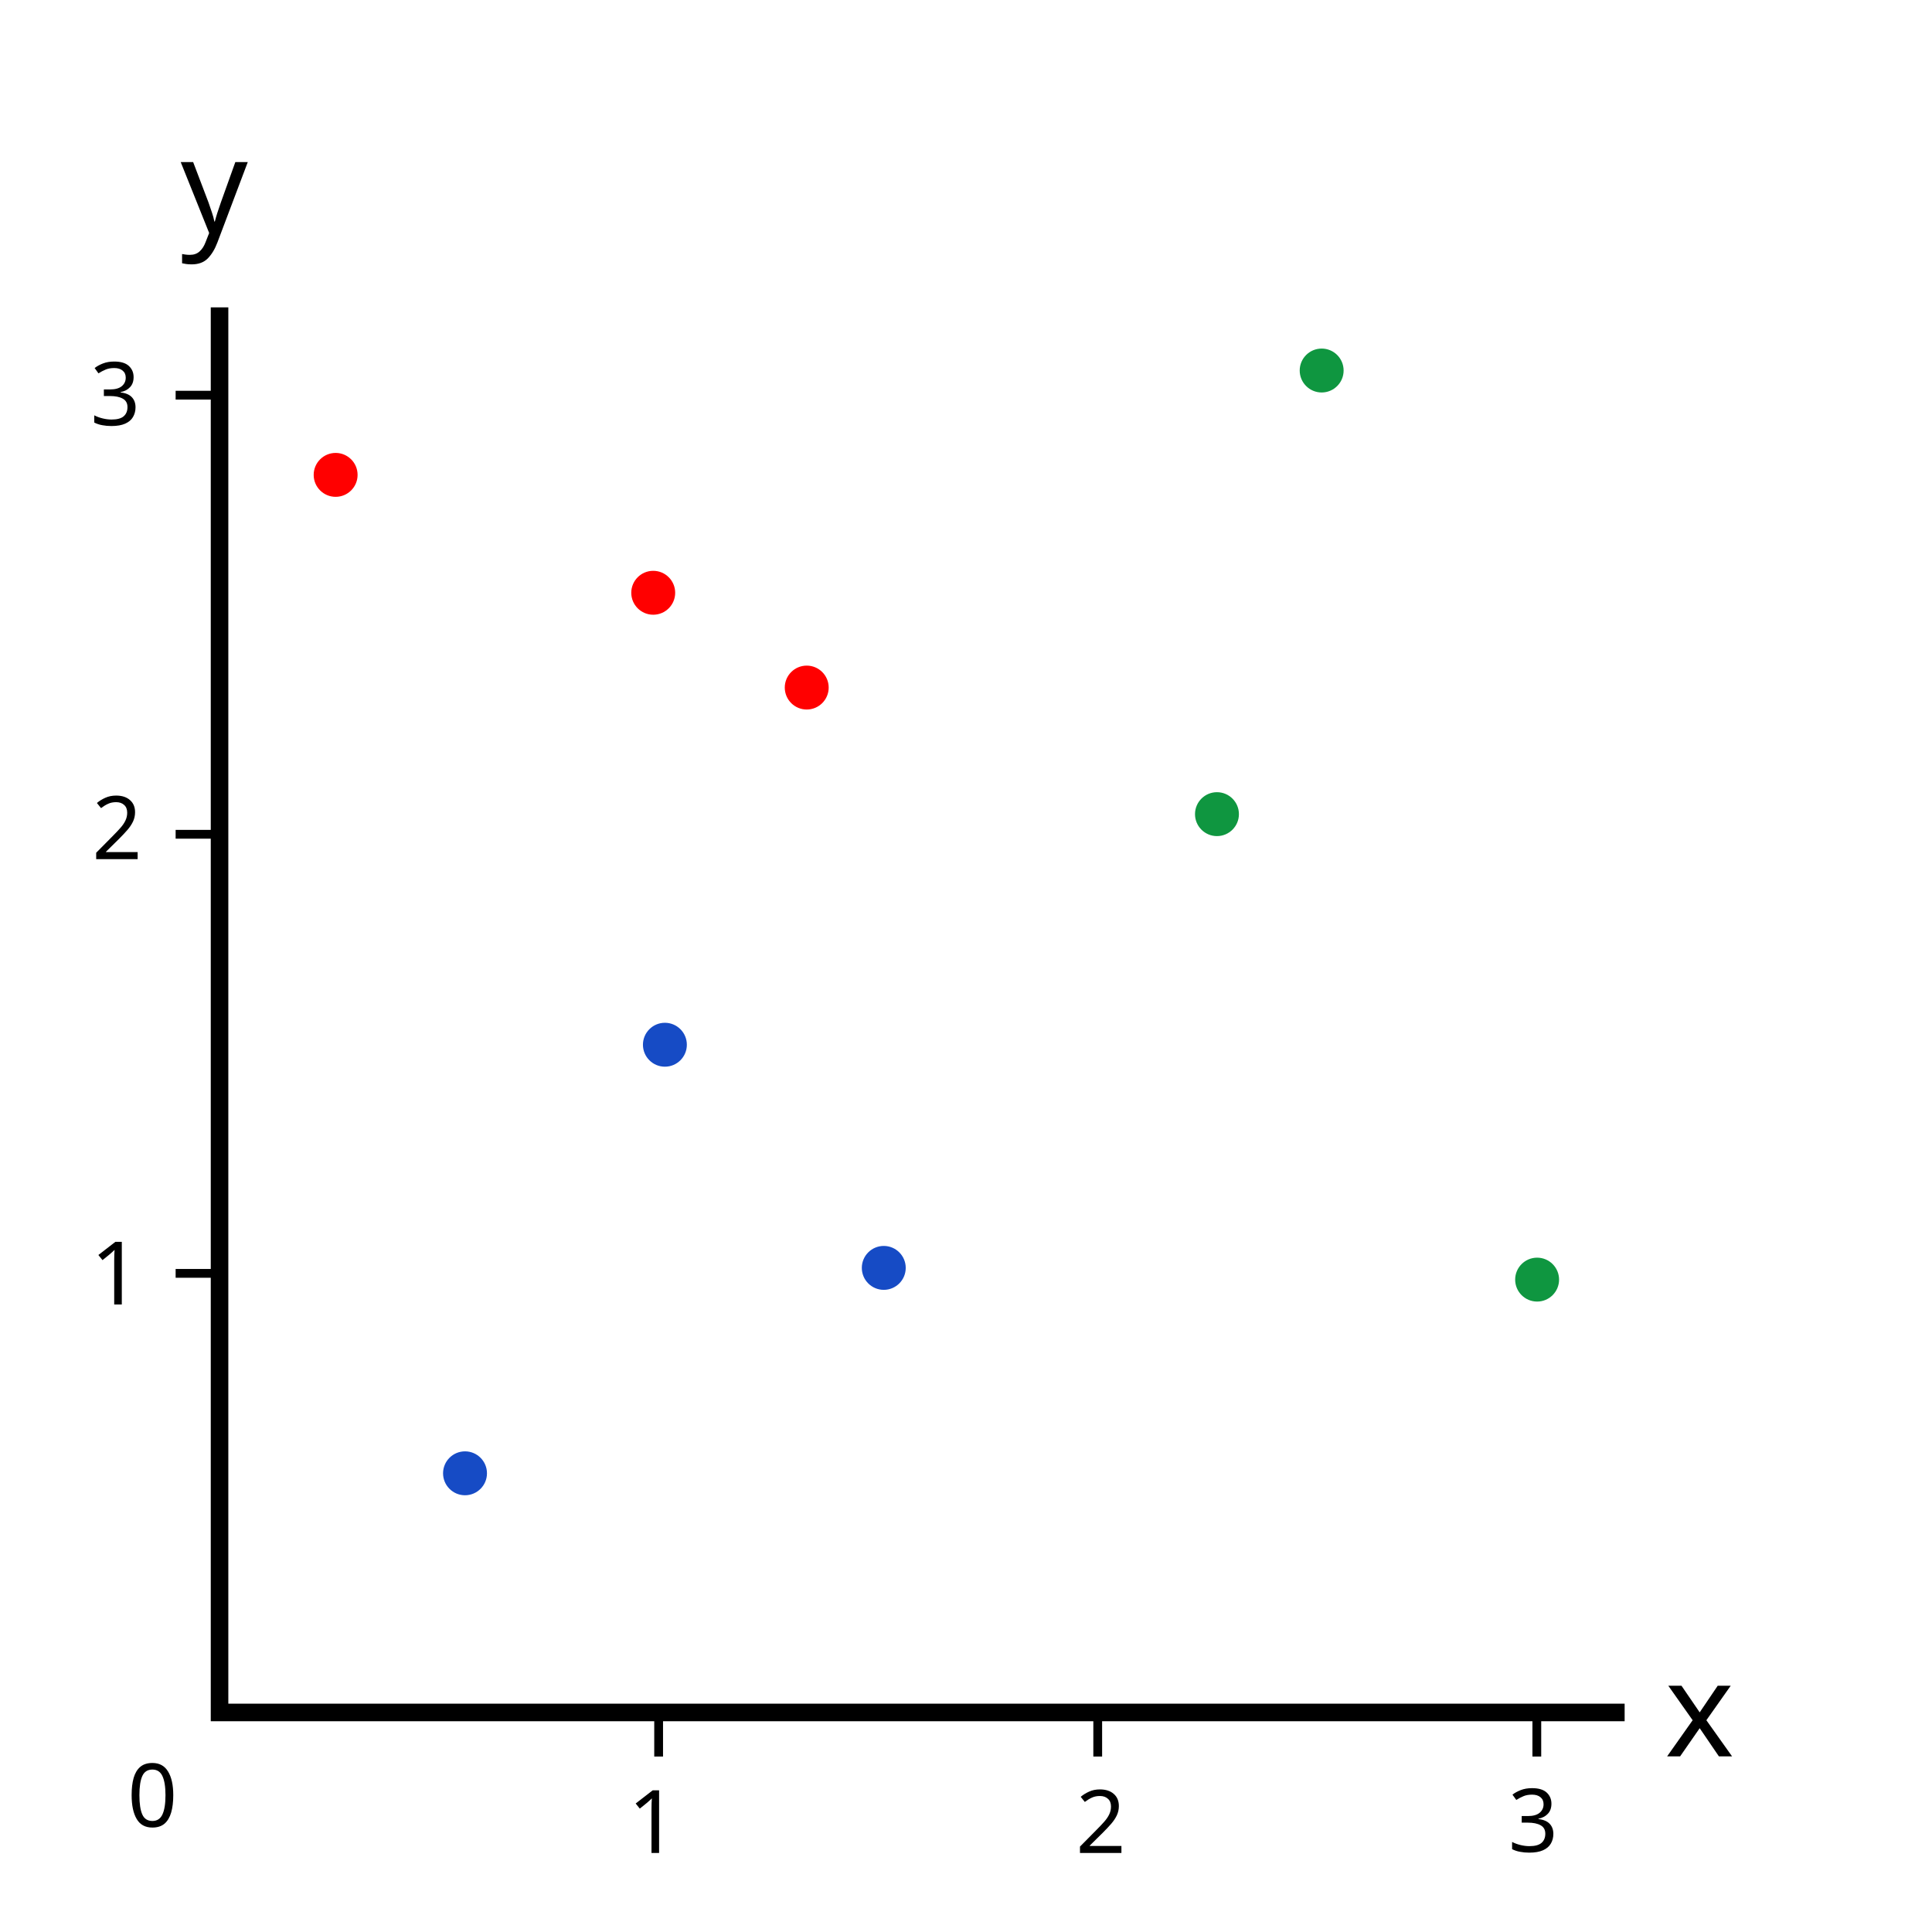
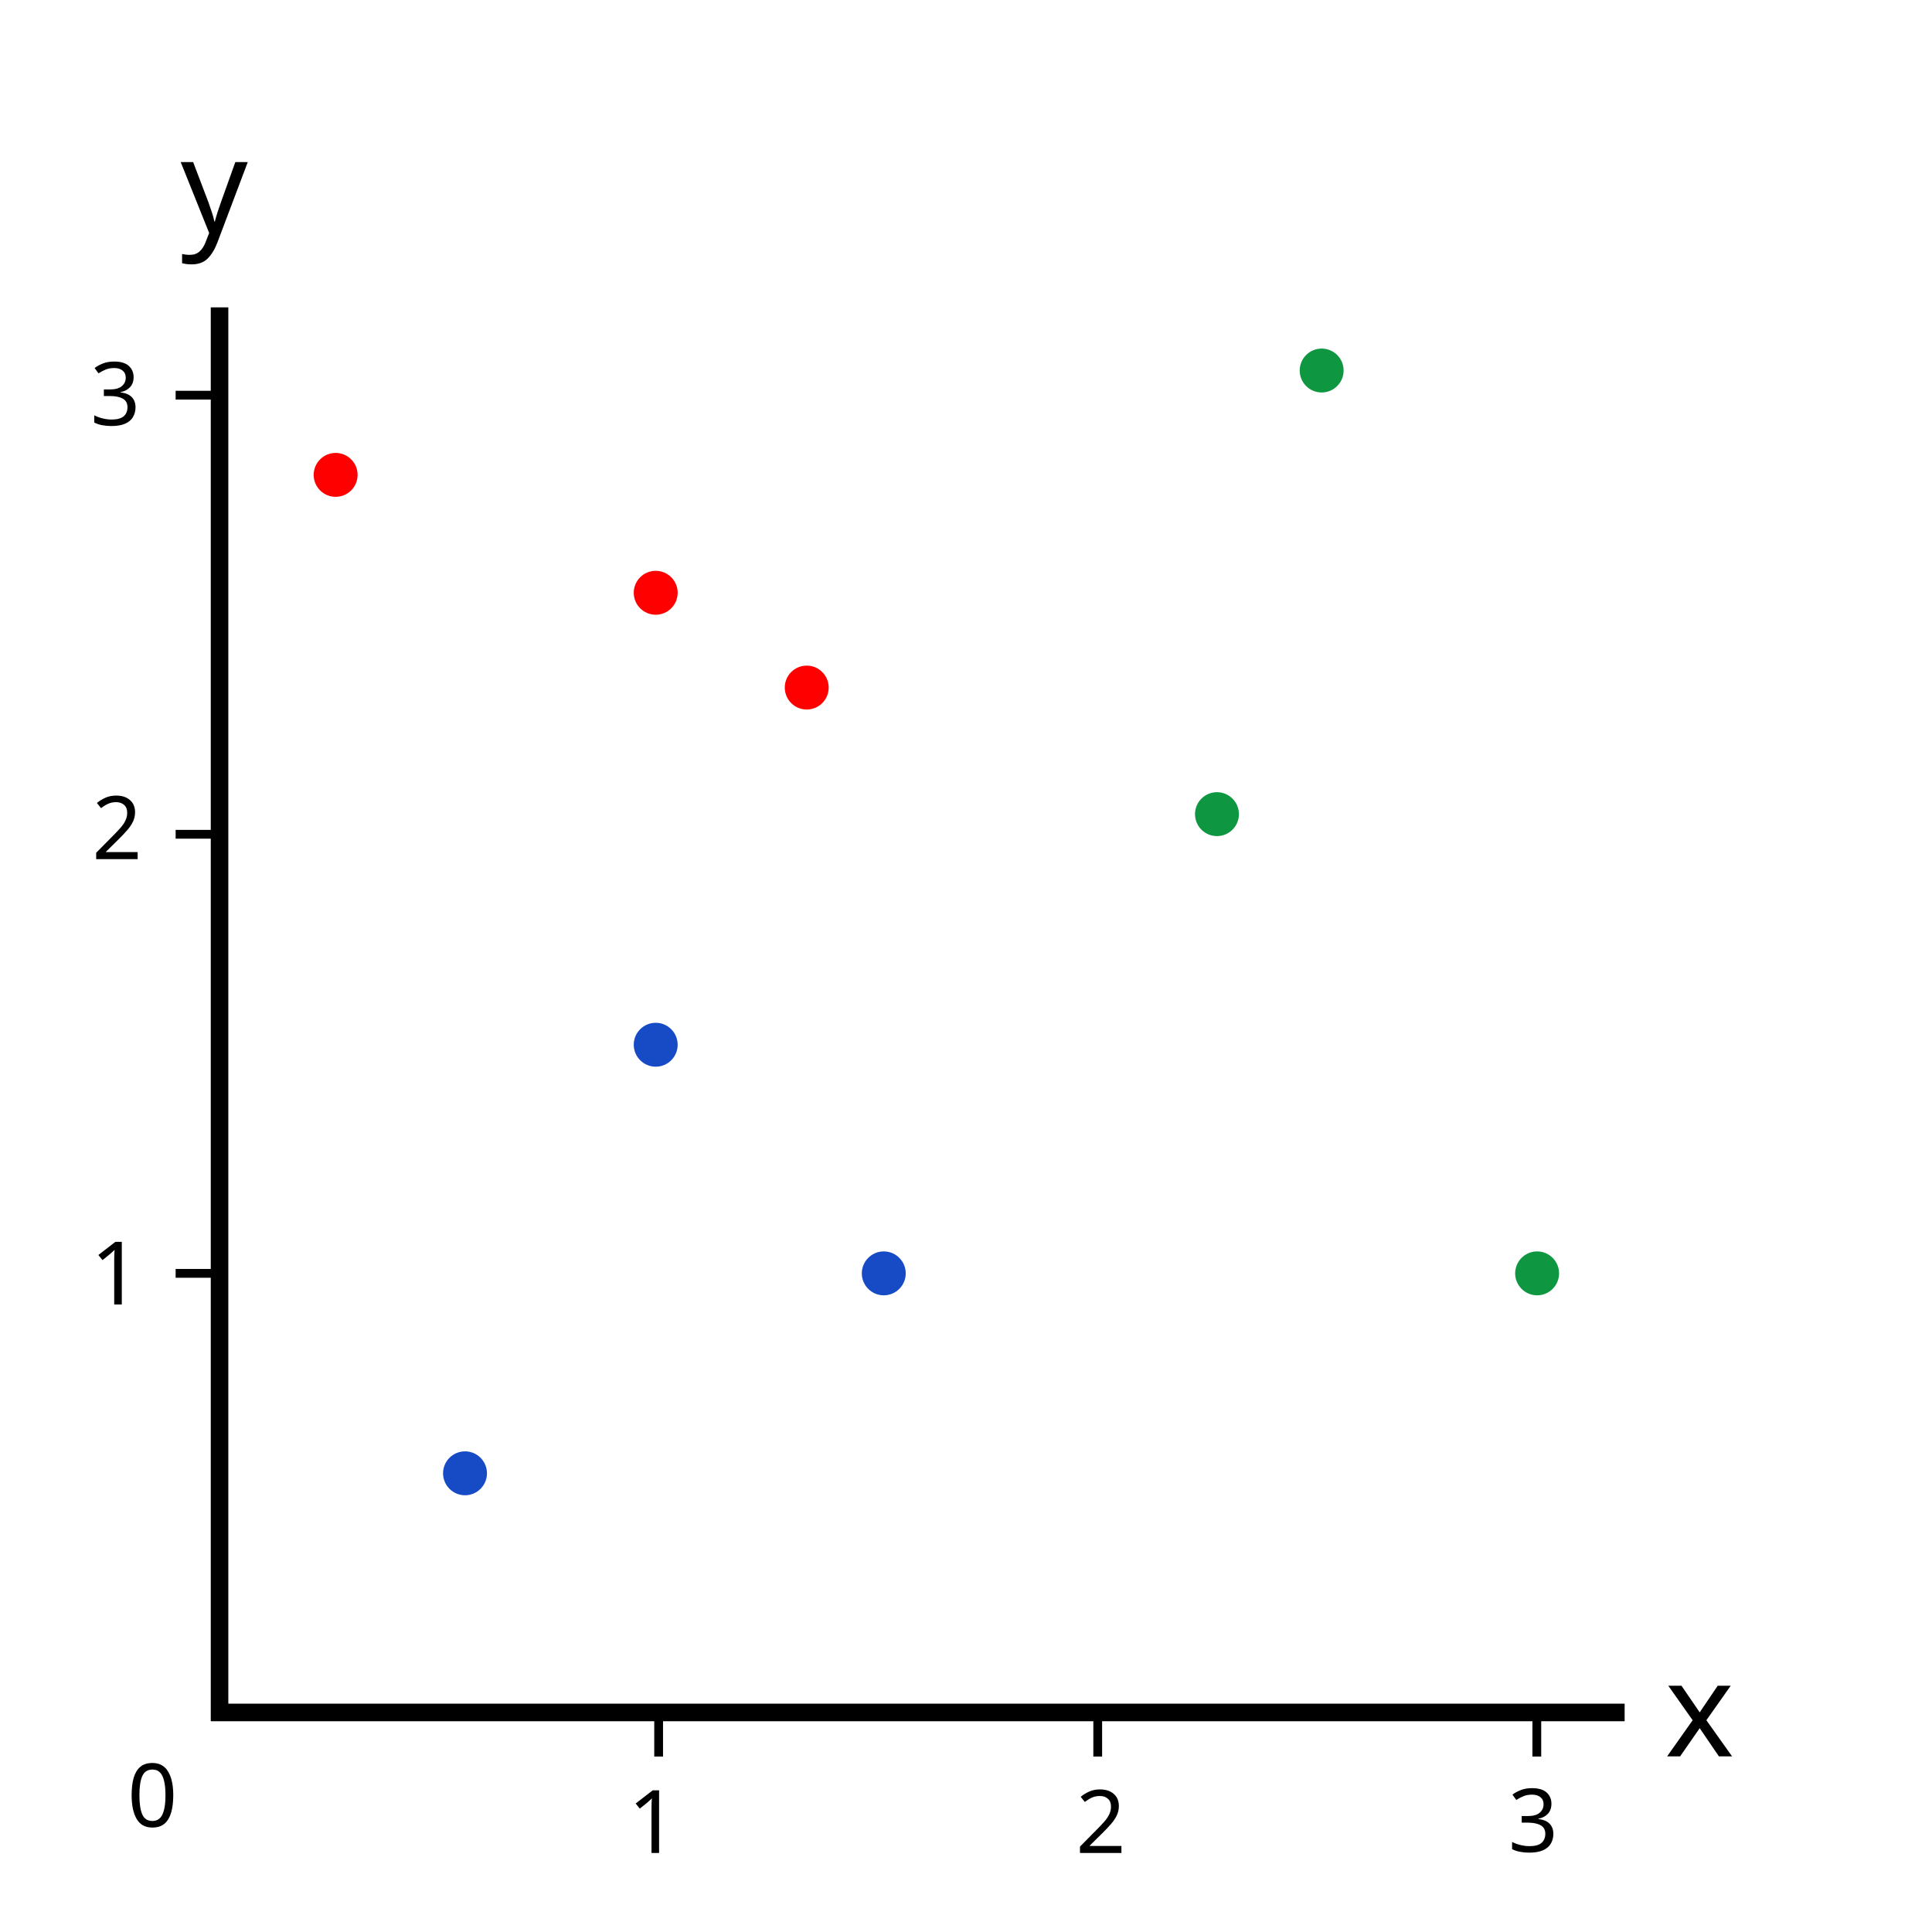
<svg xmlns="http://www.w3.org/2000/svg" id="svg2" height="330" width="330" version="1.1" viewBox="0 0 330 330">
  <defs id="defs57" />
  <path id="path4155" d="m 37.5,52.5 0,240 240,0" style="fill:none;stroke:#000000;stroke-width:3" />
  <text xml:space="preserve" x="284.352" y="300.002" font-size="40px" line-height="125%" style="font-size:30px;line-height:125%;font-family:sans-serif;letter-spacing:0px;word-spacing:0px;fill:#000000" id="text4157">
    <tspan style="font-size:22.5px" x="284.352" y="300.002" font-size="30px" id="tspan4159">x</tspan>
  </text>
  <text line-height="125%" x="30.852" y="39.752" font-size="40px" xml:space="preserve" style="font-size:30px;line-height:125%;font-family:sans-serif;letter-spacing:0px;word-spacing:0px;fill:#000000" id="text4161">
    <tspan style="font-size:22.5px" x="30.852" y="39.752" font-size="30px" id="tspan4163">y</tspan>
  </text>
-   <circle style="fill:#164bc5" r="3.75" cx="113.569" cy="178.449" id="path4165" />
+   <circle style="fill:#164bc5" r="3.75" cx="112" cy="178.449" id="path4165" />
  <path style="fill:none;stroke:#000000;stroke-width:1.5" d="m 112.5,300.03 0,-7.5" id="path4167" />
  <path style="fill:none;stroke:#000000;stroke-width:1.5" d="m 187.5,300.03 0,-7.5" id="path4169" />
  <path style="fill:none;stroke:#000000;stroke-width:1.5" d="m 262.5,300.03 0,-7.5" id="path4171" />
  <text xml:space="preserve" x="21.75" y="312.002" line-height="125%" style="font-size:9px;line-height:125%;font-family:sans-serif;letter-spacing:0px;word-spacing:0px;fill:#000000" id="text4173">
    <tspan style="font-size:15px" x="21.75" y="312.002" font-size="20px" id="tspan4175">0</tspan>
  </text>
  <text line-height="125%" x="107.25" y="316.502" xml:space="preserve" style="font-size:9px;line-height:125%;font-family:sans-serif;letter-spacing:0px;word-spacing:0px;fill:#000000" id="text4177">
    <tspan style="font-size:15px" x="107.25" y="316.502" font-size="20px" id="tspan4179">1</tspan>
  </text>
  <text xml:space="preserve" x="183.75" y="316.502" line-height="125%" style="font-size:9px;line-height:125%;font-family:sans-serif;letter-spacing:0px;word-spacing:0px;fill:#000000" id="text4181">
    <tspan style="font-size:15px" x="183.75" y="316.502" font-size="20px" id="tspan4183">2</tspan>
  </text>
  <text line-height="125%" x="257.607" y="316.289" xml:space="preserve" style="font-size:9px;line-height:125%;font-family:sans-serif;letter-spacing:0px;word-spacing:0px;fill:#000000" id="text4185">
    <tspan style="font-size:15px" x="257.607" y="316.289" font-size="20px" id="tspan4187">3</tspan>
  </text>
  <path style="fill:none;stroke:#000000;stroke-width:1.5" d="m 30,67.5 7.5,0" id="path4189" />
  <path style="fill:none;stroke:#000000;stroke-width:1.5" d="m 30,142.5 7.5,0" id="path4191" />
  <path style="fill:none;stroke:#000000;stroke-width:1.5" d="m 30,217.5 7.5,0" id="path4193" />
  <text xml:space="preserve" x="15.475" y="222.817" line-height="125%" style="font-size:9px;line-height:125%;font-family:sans-serif;letter-spacing:0px;word-spacing:0px;fill:#000000" id="text4227">
    <tspan style="font-size:15px" x="15.475" y="222.817" font-size="20px" id="tspan4229">1</tspan>
  </text>
  <text line-height="125%" x="15.71" y="146.749" xml:space="preserve" style="font-size:9px;line-height:125%;font-family:sans-serif;letter-spacing:0px;word-spacing:0px;fill:#000000" id="text4231">
    <tspan style="font-size:15px" x="15.71" y="146.749" font-size="20px" id="tspan4233">2</tspan>
  </text>
  <text xml:space="preserve" x="15.431" y="72.613" line-height="125%" style="font-size:9px;line-height:125%;font-family:sans-serif;letter-spacing:0px;word-spacing:0px;fill:#000000" id="text4235">
    <tspan style="font-size:15px" x="15.431" y="72.613" font-size="20px" id="tspan4237">3</tspan>
  </text>
-   <circle style="fill:#164bc5" r="3.75" cy="216.565" cx="150.955" id="circle4273" />
-   <circle style="fill:#0f9640" r="3.75" cx="262.551" cy="218.568" id="circle4275" />
+   <circle style="fill:#164bc5" r="3.75" cy="217.5" cx="150.955" id="circle4273" />
+   <circle style="fill:#0f9640" r="3.75" cx="262.551" cy="217.5" id="circle4275" />
  <circle style="fill:#0f9640" r="3.75" cy="139.062" cx="207.866" id="circle4279" />
  <circle style="fill:#0f9640" r="3.75" cx="225.75" cy="63.288" id="circle4283" />
  <circle id="circle4287" cy="251.651" cx="79.428" r="3.75" style="fill:#164bc5" />
  <circle id="circle4307" cx="57.329" cy="81.113" r="3.75" style="fill:#ff0000;fill-opacity:1" />
-   <circle id="circle4313" cx="111.575" cy="101.25" r="3.75" style="fill:#ff0000;fill-opacity:1" />
+   <circle id="circle4313" cx="112" cy="101.25" r="3.75" style="fill:#ff0000;fill-opacity:1" />
  <circle style="fill:#ff0000;fill-opacity:1" r="3.75" cy="117.442" cx="137.795" id="circle4315" />
</svg>
